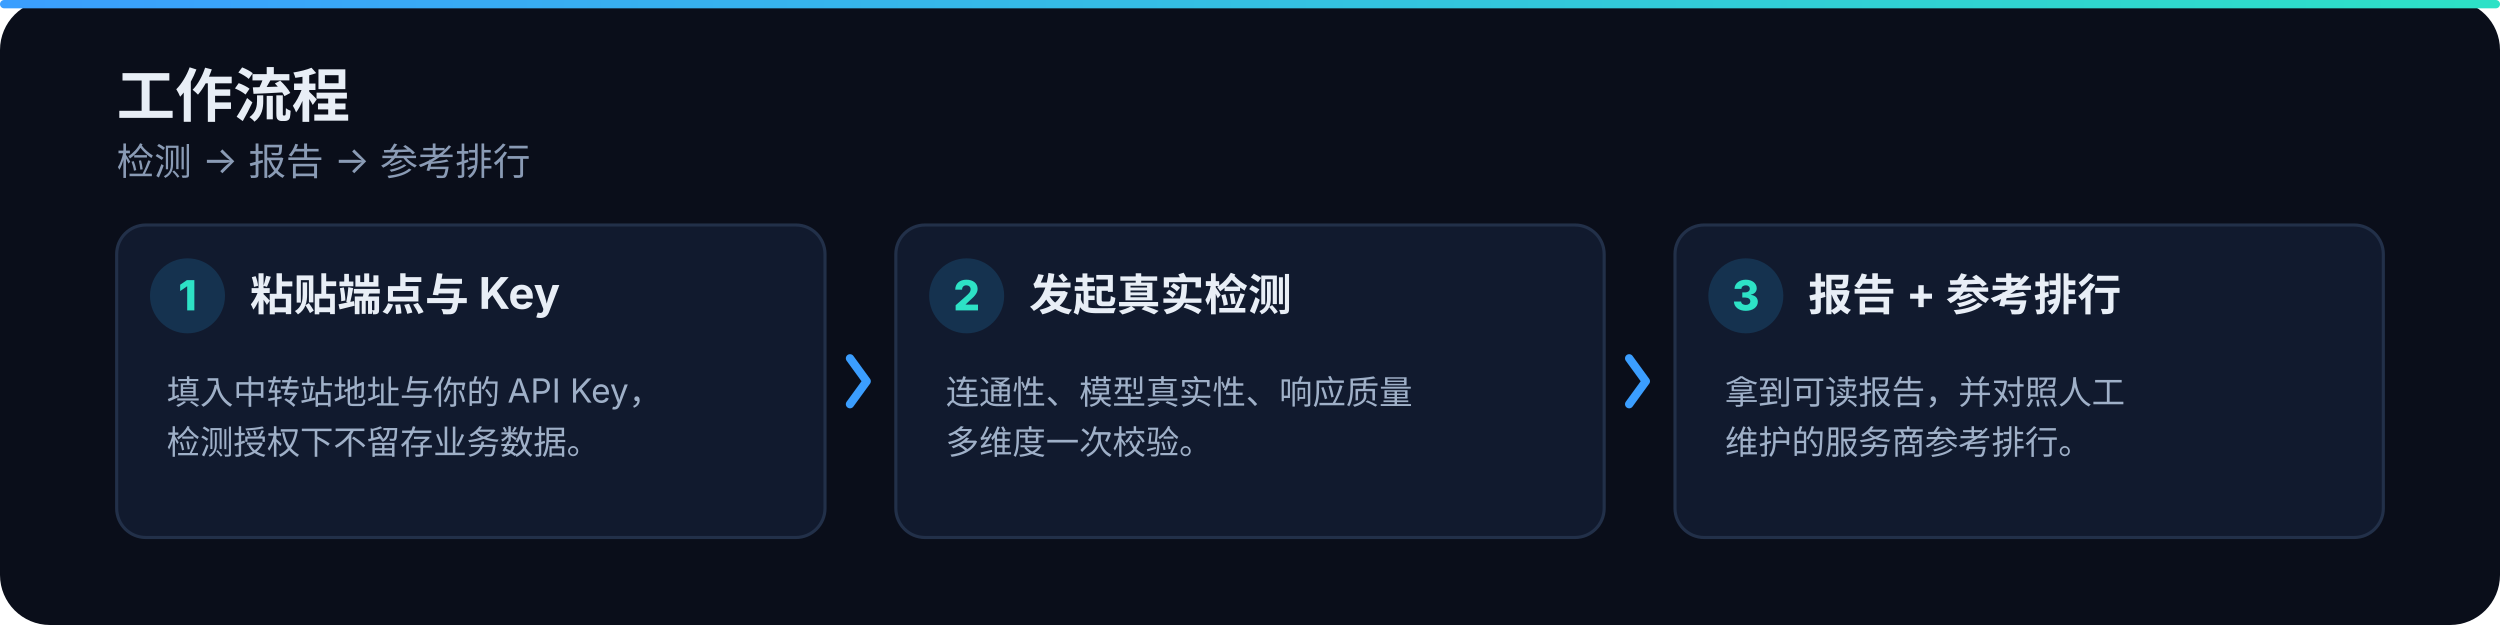
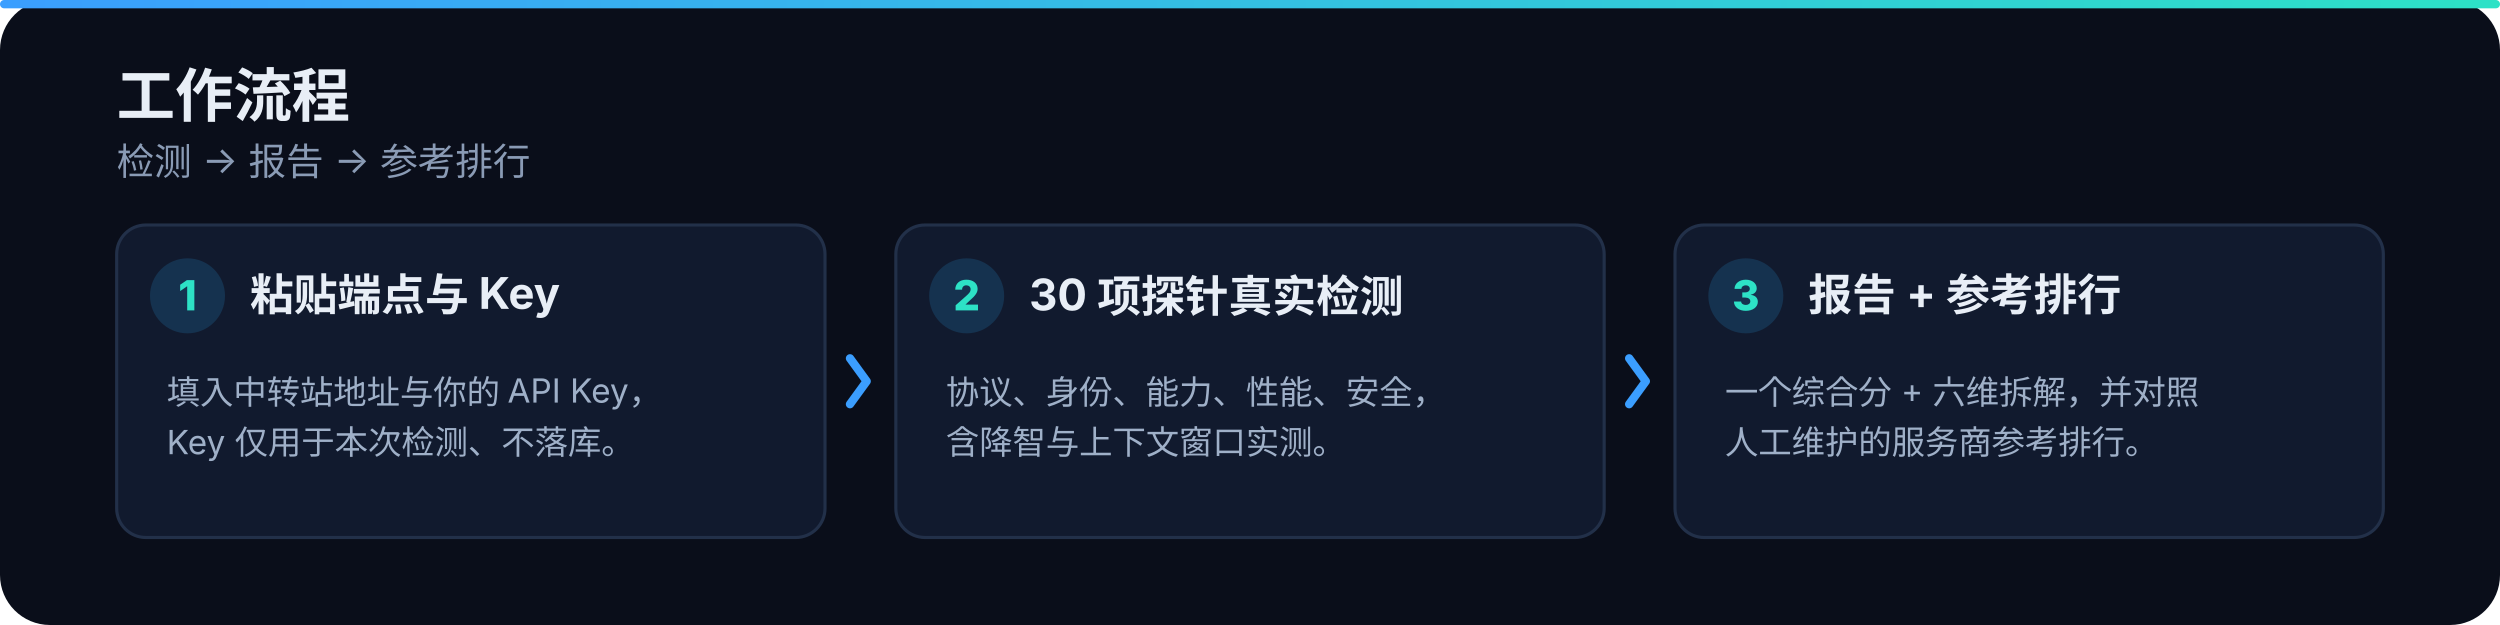
<svg xmlns="http://www.w3.org/2000/svg" width="1200" height="300" viewBox="0 0 1200 300" role="img" aria-labelledby="title desc">
  <defs>
    <linearGradient id="accent2" x1="0" y1="0" x2="1" y2="0">
      <stop offset="0%" stop-color="#3B9EFF" />
      <stop offset="100%" stop-color="#2DE2C6" />
    </linearGradient>
  </defs>
  <rect width="1200" height="300" rx="24" fill="#0A0E1A" />
  <rect x="0" y="0" width="1200" height="4" rx="2" fill="url(#accent2)" />
  <text x="56" y="56" font-family="-apple-system,BlinkMacSystemFont,'Segoe UI','PingFang SC',sans-serif" font-size="28" font-weight="800" fill="#E8EEF6">工作流程</text>
  <text x="56" y="84" font-family="-apple-system,BlinkMacSystemFont,'Segoe UI','PingFang SC',sans-serif" font-size="18" fill="#8A9BB5">检测 → 报告 → 参考排行</text>
  <g transform="translate(56 108)">
    <rect width="340" height="150" rx="14" fill="#111A2E" stroke="#223049" stroke-width="1.5" />
    <circle cx="34" cy="34" r="18" fill="#15324F" />
    <text x="34" y="41" text-anchor="middle" font-family="-apple-system,BlinkMacSystemFont,'Segoe UI',sans-serif" font-size="20" font-weight="800" fill="#2DE2C6">1</text>
    <text x="64" y="41" font-family="-apple-system,BlinkMacSystemFont,'Segoe UI','PingFang SC',sans-serif" font-size="21" font-weight="700" fill="#E8EEF6">粘贴端点与 Key</text>
    <text x="24" y="86" font-family="-apple-system,BlinkMacSystemFont,'Segoe UI','PingFang SC',sans-serif" font-size="16" fill="#9FB0C8">填入中转站地址与你的 API Key，</text>
-     <text x="24" y="110" font-family="-apple-system,BlinkMacSystemFont,'Segoe UI','PingFang SC',sans-serif" font-size="16" fill="#9FB0C8">检测授权下不留存业务数据。</text>
+     <text x="24" y="110" font-family="-apple-system,BlinkMacSystemFont,'Segoe UI','PingFang SC',sans-serif" font-size="16" fill="#9FB0C8">Key 仅用于本次检测、不落库。</text>
  </g>
  <g transform="translate(430 108)">
    <rect width="340" height="150" rx="14" fill="#111A2E" stroke="#223049" stroke-width="1.5" />
    <circle cx="34" cy="34" r="18" fill="#15324F" />
    <text x="34" y="41" text-anchor="middle" font-family="-apple-system,BlinkMacSystemFont,'Segoe UI',sans-serif" font-size="20" font-weight="800" fill="#2DE2C6">2</text>
-     <text x="64" y="41" font-family="-apple-system,BlinkMacSystemFont,'Segoe UI','PingFang SC',sans-serif" font-size="21" font-weight="700" fill="#E8EEF6">发起真实检测</text>
-     <text x="24" y="86" font-family="-apple-system,BlinkMacSystemFont,'Segoe UI','PingFang SC',sans-serif" font-size="16" fill="#9FB0C8">连通性、模型真实性、响应质量</text>
-     <text x="24" y="110" font-family="-apple-system,BlinkMacSystemFont,'Segoe UI','PingFang SC',sans-serif" font-size="16" fill="#9FB0C8">多维度一次校验。</text>
+     <text x="64" y="41" font-family="-apple-system,BlinkMacSystemFont,'Segoe UI','PingFang SC',sans-serif" font-size="21" font-weight="700" fill="#E8EEF6">30 项探针真实检测</text>
+     <text x="24" y="86" font-family="-apple-system,BlinkMacSystemFont,'Segoe UI','PingFang SC',sans-serif" font-size="16" fill="#9FB0C8">协议、身份、能力、性能、安全，</text>
+     <text x="24" y="110" font-family="-apple-system,BlinkMacSystemFont,'Segoe UI','PingFang SC',sans-serif" font-size="16" fill="#9FB0C8">含降智与上下文窗口实测。</text>
  </g>
  <g transform="translate(804 108)">
    <rect width="340" height="150" rx="14" fill="#111A2E" stroke="#223049" stroke-width="1.5" />
    <circle cx="34" cy="34" r="18" fill="#15324F" />
    <text x="34" y="41" text-anchor="middle" font-family="-apple-system,BlinkMacSystemFont,'Segoe UI',sans-serif" font-size="20" font-weight="800" fill="#2DE2C6">3</text>
    <text x="64" y="41" font-family="-apple-system,BlinkMacSystemFont,'Segoe UI','PingFang SC',sans-serif" font-size="21" font-weight="700" fill="#E8EEF6">报告 + 参考排行</text>
-     <text x="24" y="86" font-family="-apple-system,BlinkMacSystemFont,'Segoe UI','PingFang SC',sans-serif" font-size="16" fill="#9FB0C8">拿到可读报告，并对照人工</text>
-     <text x="24" y="110" font-family="-apple-system,BlinkMacSystemFont,'Segoe UI','PingFang SC',sans-serif" font-size="16" fill="#9FB0C8">维护的服务商参考排行。</text>
+     <text x="24" y="86" font-family="-apple-system,BlinkMacSystemFont,'Segoe UI','PingFang SC',sans-serif" font-size="16" fill="#9FB0C8">一个综合分 + 六维拆解，并对照</text>
+     <text x="24" y="110" font-family="-apple-system,BlinkMacSystemFont,'Segoe UI','PingFang SC',sans-serif" font-size="16" fill="#9FB0C8">人工维护的服务商参考排行。</text>
  </g>
  <g fill="none" stroke="#3B9EFF" stroke-width="4" stroke-linecap="round" stroke-linejoin="round">
    <path d="M408 172 l8 11 l-8 11" />
    <path d="M782 172 l8 11 l-8 11" />
  </g>
</svg>
